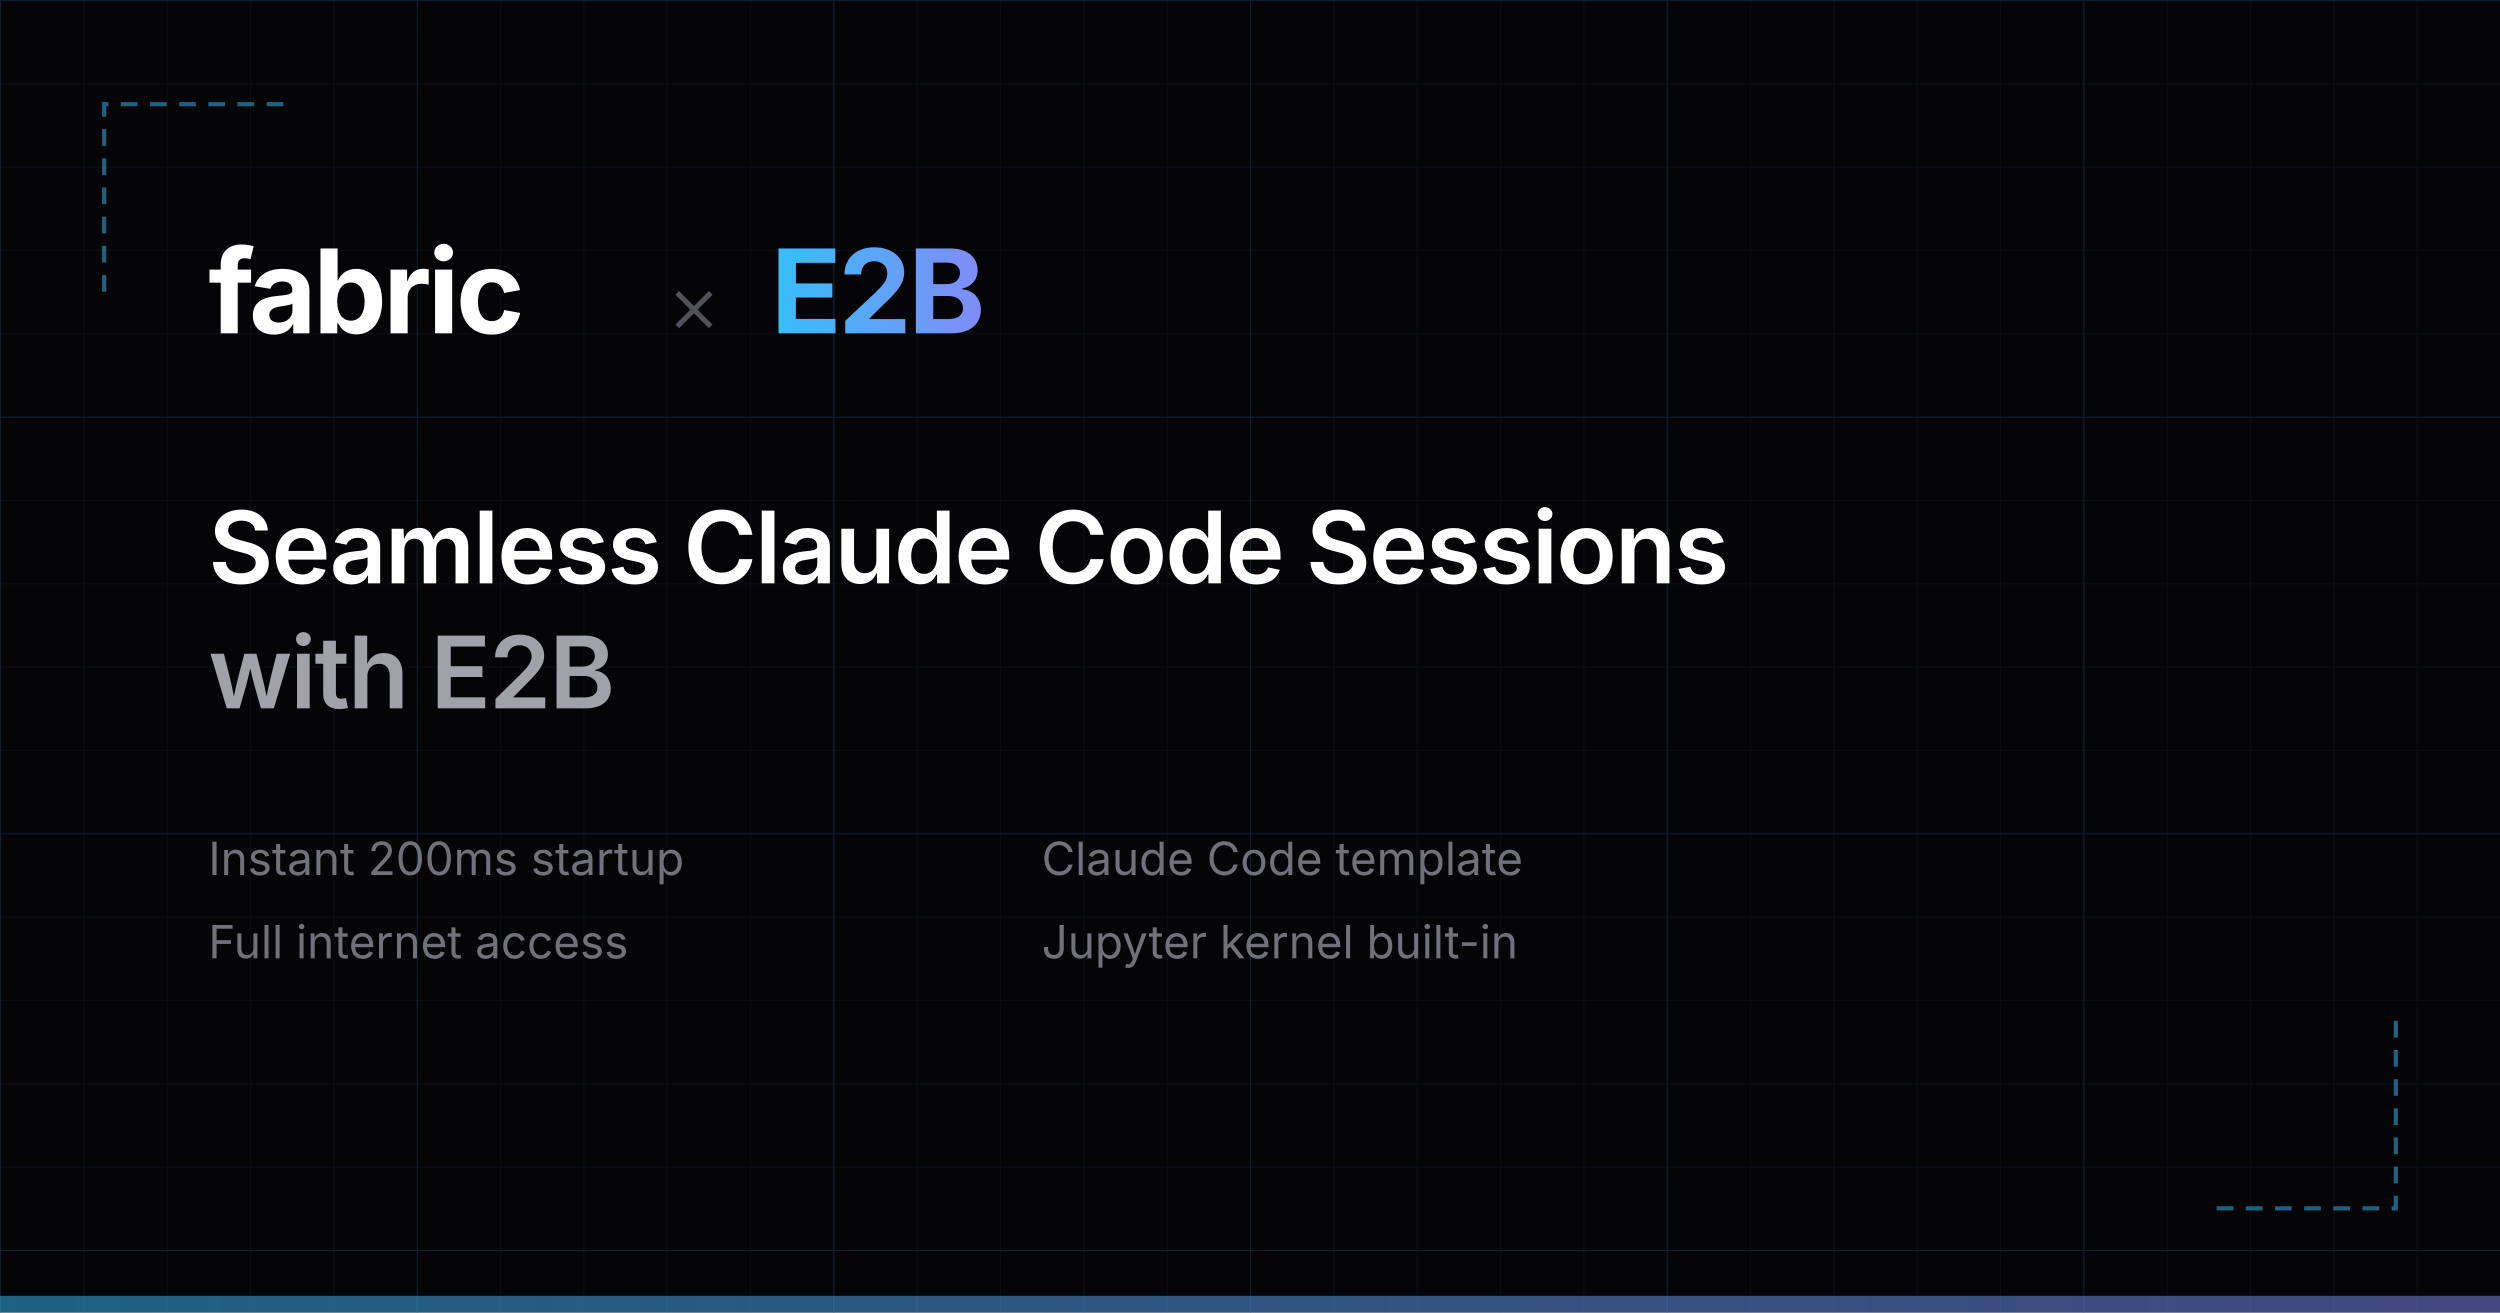
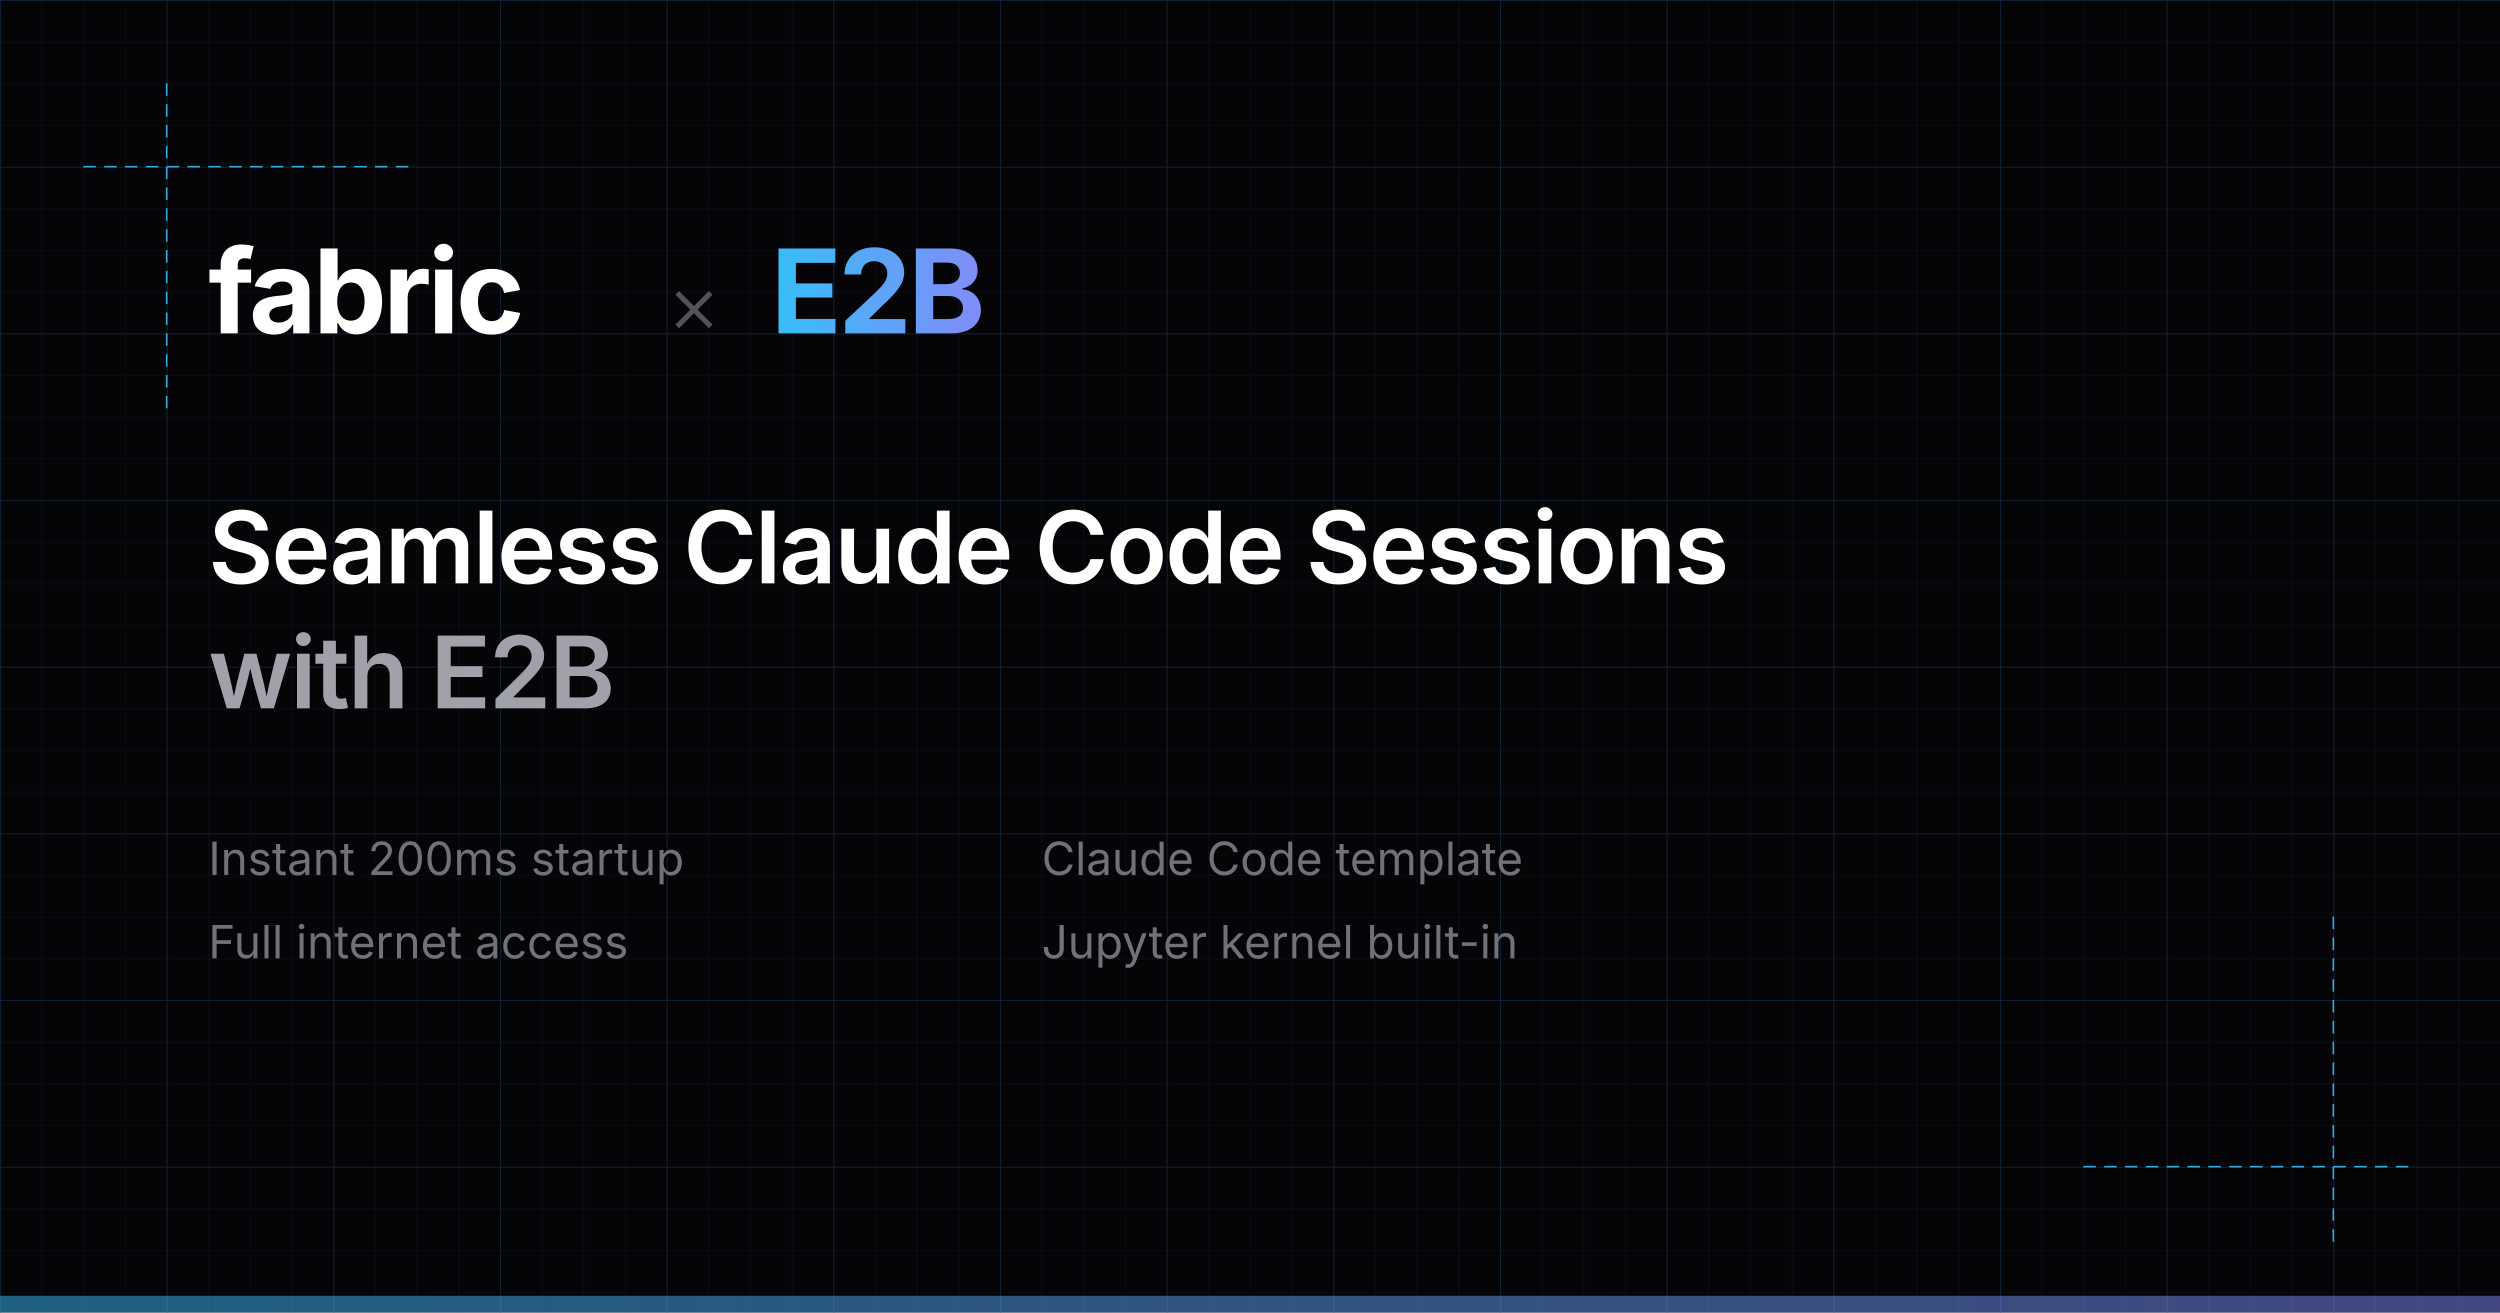
<svg xmlns="http://www.w3.org/2000/svg" width="1200" height="630" viewBox="0 0 1200 630" fill="none">
  <defs>
-     <pattern id="gridSmall" width="40" height="40" patternUnits="userSpaceOnUse">
-       <path d="M 40 0 L 0 0 0 40" fill="none" stroke="#1a3a5c" stroke-width="0.5" />
+     <pattern id="gridSmall" width="20" height="20" patternUnits="userSpaceOnUse">
+       <path d="M 20 0 L 0 0 0 20" fill="none" stroke="#1a3a5c" stroke-width="0.5" />
    </pattern>
-     <pattern id="gridLarge" width="200" height="200" patternUnits="userSpaceOnUse">
-       <path d="M 200 0 L 0 0 0 200" fill="none" stroke="#1a3a5c" stroke-width="1" />
+     <pattern id="gridLarge" width="80" height="80" patternUnits="userSpaceOnUse">
+       <path d="M 80 0 L 0 0 0 80" fill="none" stroke="#1a3a5c" stroke-width="1" />
    </pattern>
    <linearGradient id="brandGradient" x1="0%" y1="0%" x2="100%" y2="0%">
      <stop offset="0%" stop-color="#38bdf8" />
      <stop offset="100%" stop-color="#818cf8" />
    </linearGradient>
  </defs>
  <rect width="1200" height="630" fill="#050508" />
  <rect width="1200" height="630" fill="url(#gridLarge)" opacity="0.4" />
  <rect width="1200" height="630" fill="url(#gridSmall)" opacity="0.25" />
-   <g stroke="#38bdf8" stroke-width="2" stroke-dasharray="8,6" opacity="0.5">
-     <path d="M 50 140 L 50 50 L 140 50" fill="none" />
-     <path d="M 1150 490 L 1150 580 L 1060 580" fill="none" />
+   <g stroke="#38bdf8" stroke-width="0.75" stroke-dasharray="6,4" opacity="0.9">
+     <path d="M 40 80 L 200 80" fill="none" />
+     <path d="M 80 40 L 80 200" fill="none" />
+     <path d="M 1000 560 L 1160 560" fill="none" />
+     <path d="M 1120 440 L 1120 600" fill="none" />
  </g>
  <g transform="translate(100, 160)">
    <text x="0" y="0" font-family="Inter, system-ui, sans-serif" font-size="56" font-weight="700" fill="white" letter-spacing="-0.03em">fabric</text>
    <text x="220" y="0" font-family="Inter, system-ui, sans-serif" font-size="40" font-weight="300" fill="#52525b">×</text>
    <text x="270" y="0" font-family="Inter, system-ui, sans-serif" font-size="56" font-weight="700" fill="url(#brandGradient)" letter-spacing="-0.03em">E2B</text>
  </g>
  <text x="100" y="280" font-family="Inter, system-ui, sans-serif" font-size="48" font-weight="600" fill="white" letter-spacing="-0.02em">Seamless Claude Code Sessions</text>
  <text x="100" y="340" font-family="Inter, system-ui, sans-serif" font-size="48" font-weight="600" fill="#a1a1aa" letter-spacing="-0.02em">with E2B</text>
  <g transform="translate(100, 420)" font-family="Inter, system-ui, sans-serif" font-size="22" fill="#71717a">
    <text x="0" y="0">Instant 200ms startup</text>
    <text x="0" y="40">Full internet access</text>
    <text x="400" y="0">Claude Code template</text>
    <text x="400" y="40">Jupyter kernel built-in</text>
  </g>
  <rect x="0" y="622" width="1200" height="8" fill="url(#brandGradient)" opacity="0.5" />
</svg>
